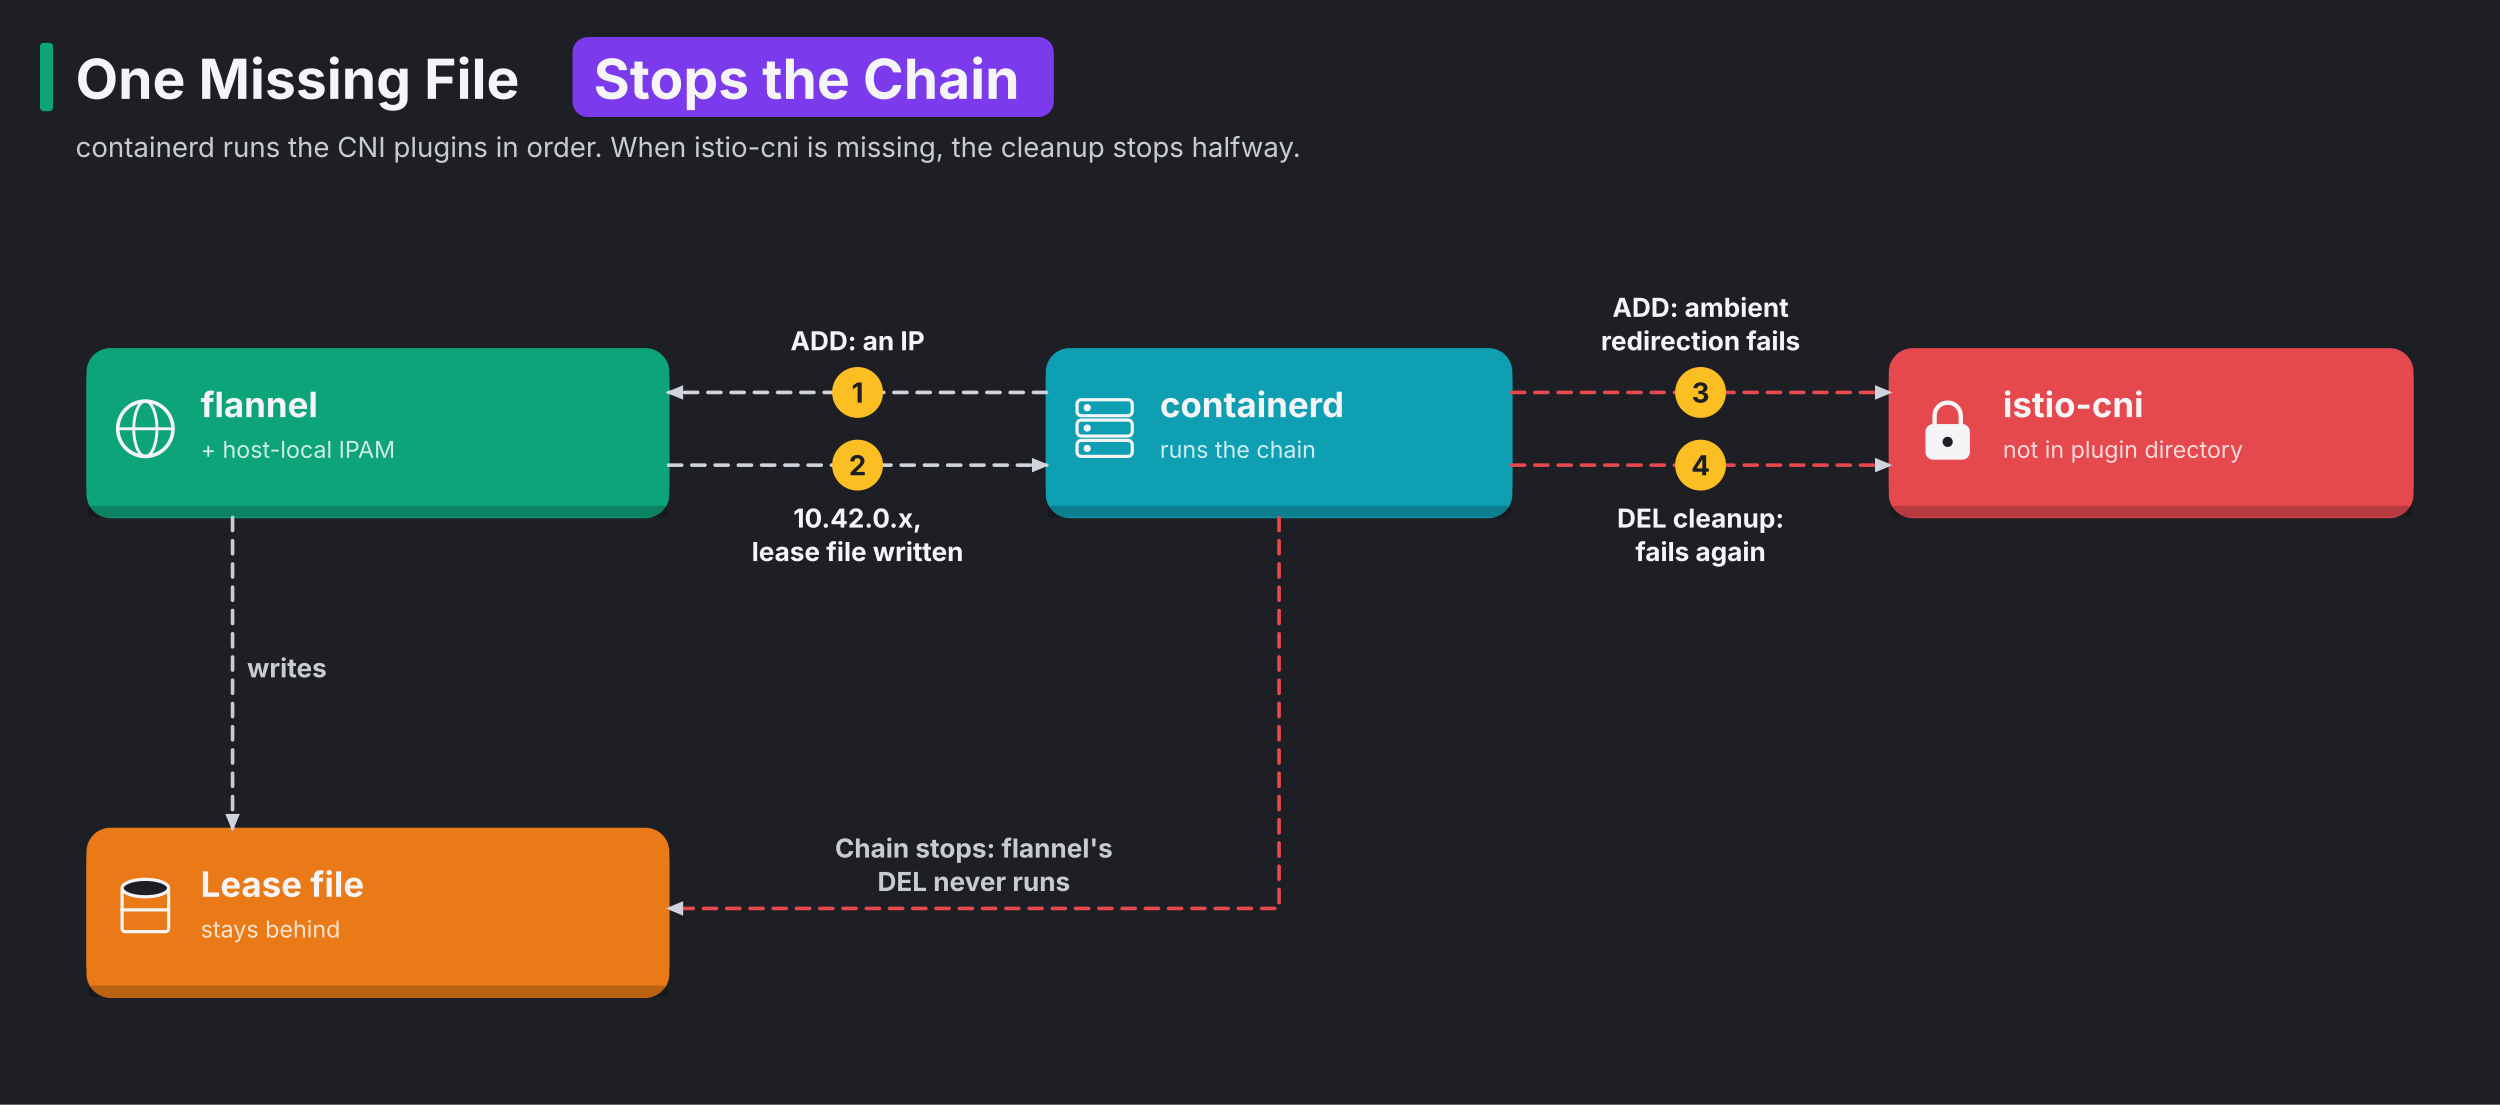
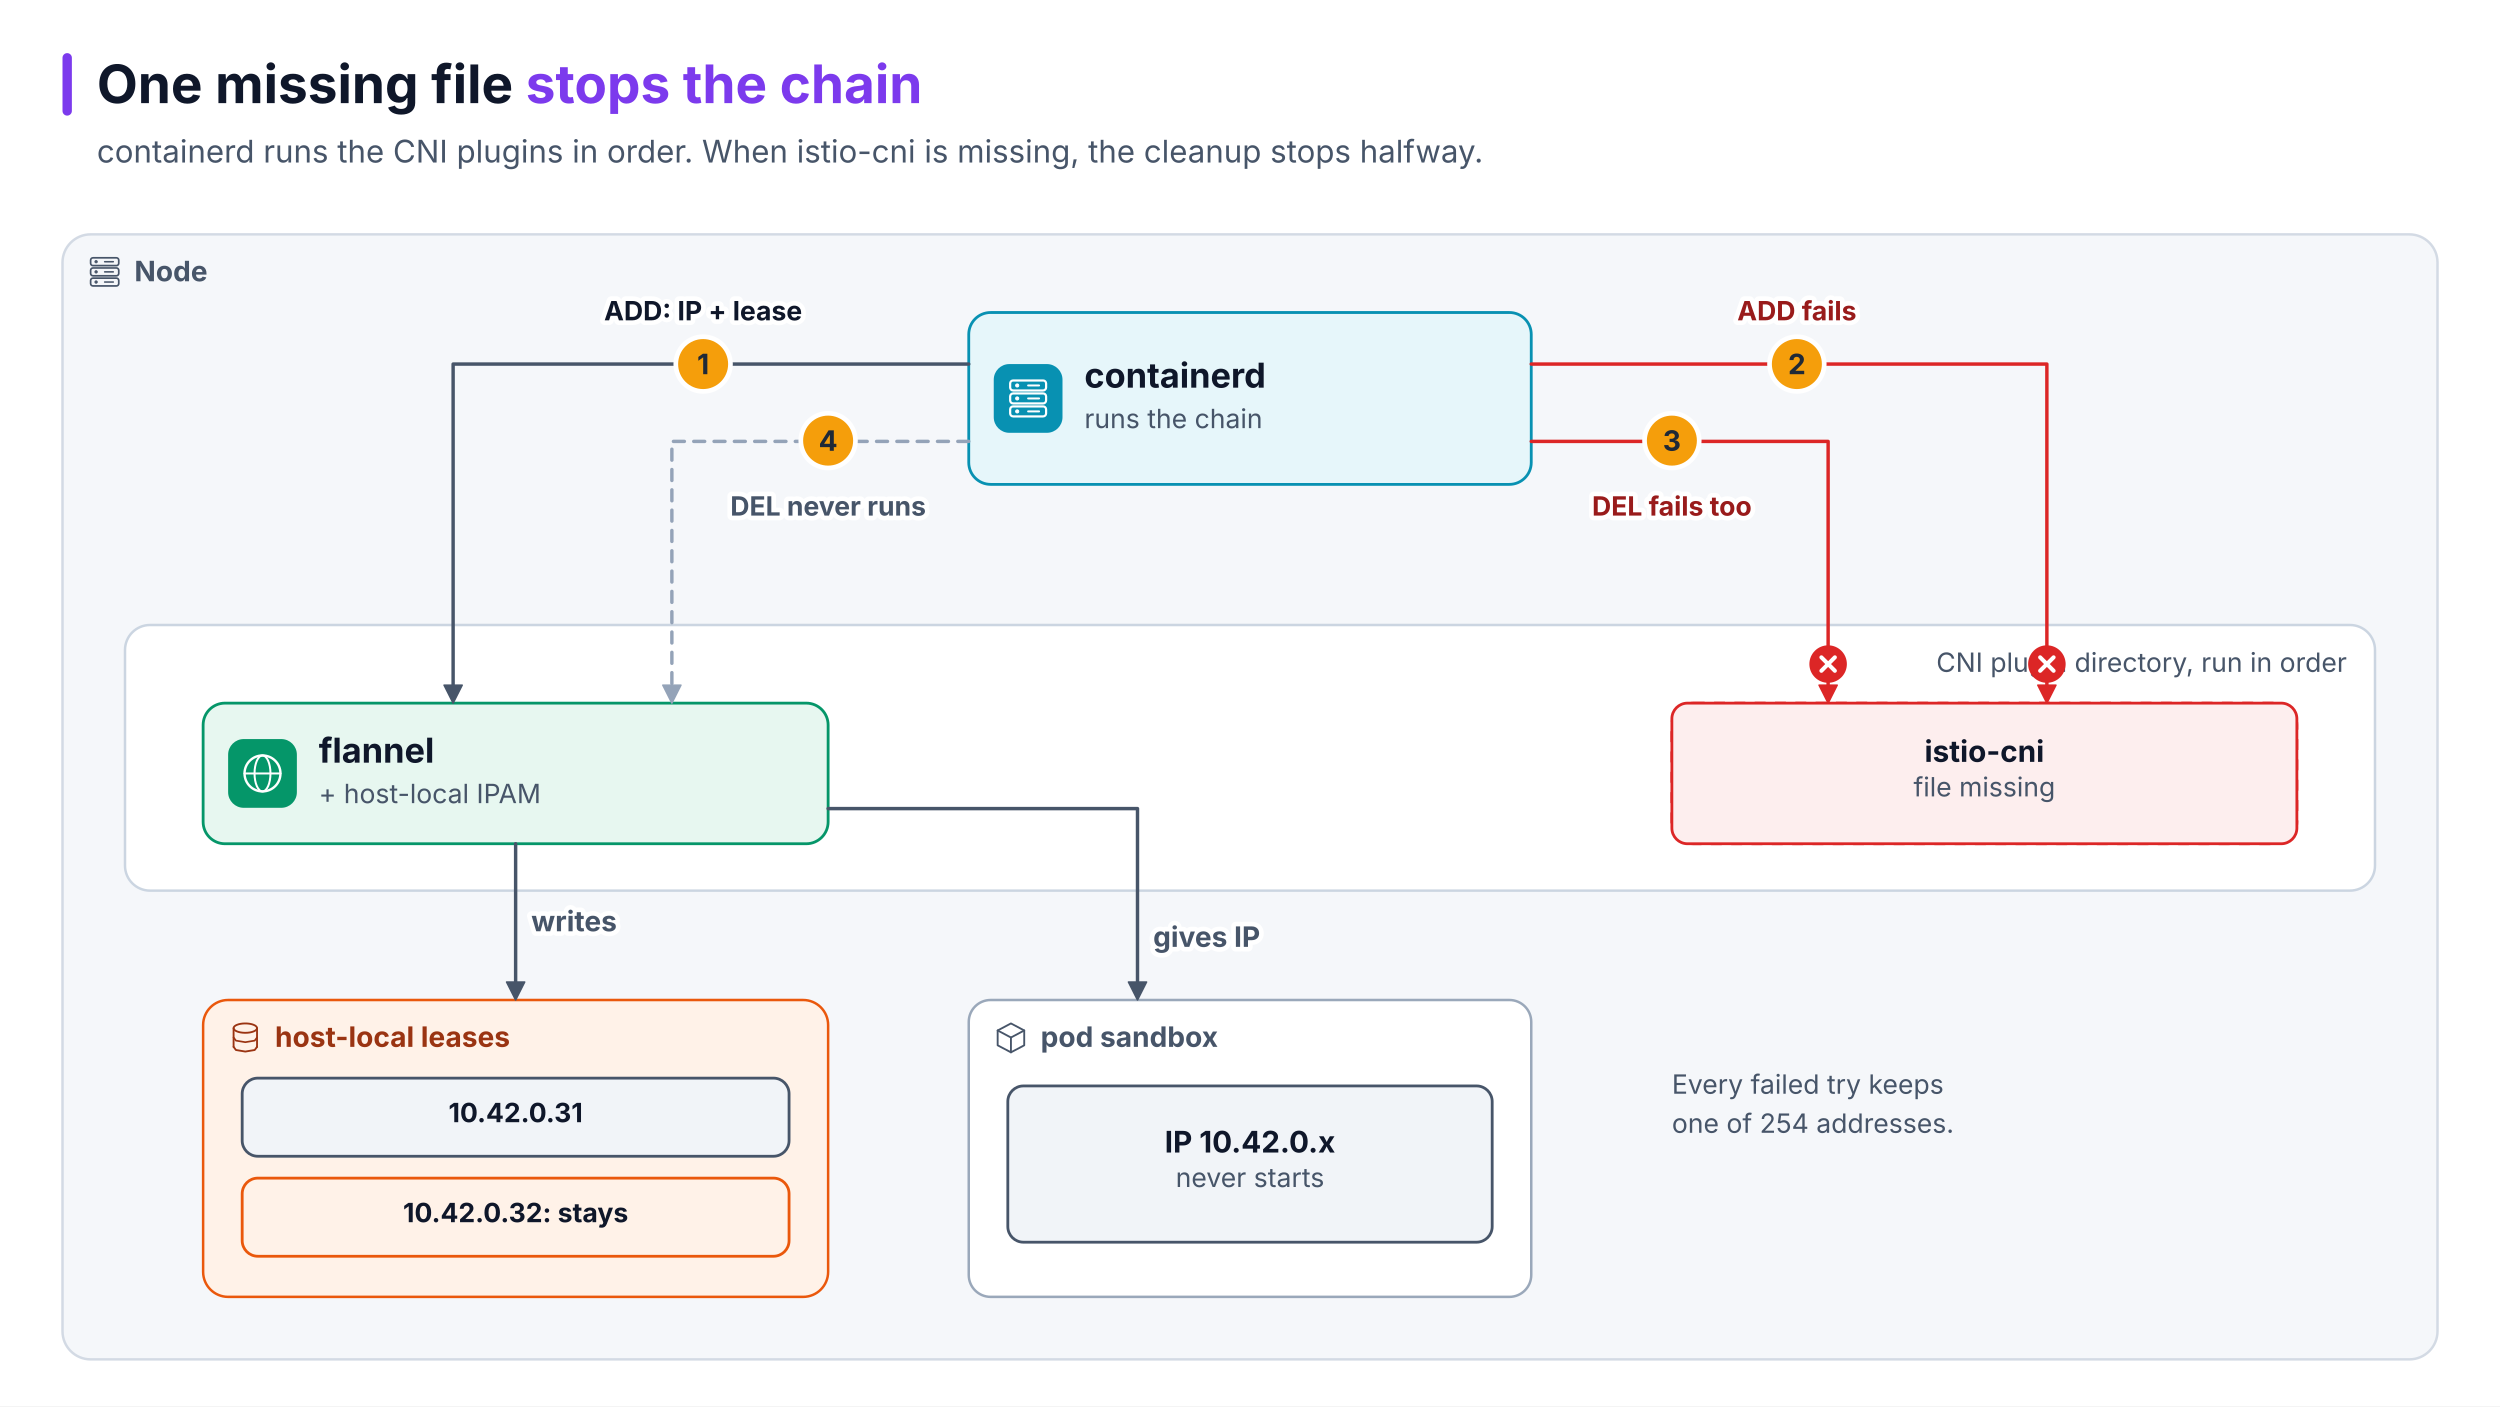
- <svg xmlns="http://www.w3.org/2000/svg" width="1720" height="760" viewBox="0 0 1720 760" font-family="Inter, -apple-system, 'Segoe UI', Helvetica, Arial, sans-serif">
-   <rect width="1720" height="760" fill="#1e1f24" />
-   <defs>
-     <marker id="h" markerWidth="12" markerHeight="10" refX="10" refY="5" orient="auto" markerUnits="userSpaceOnUse">
-       <path d="M0,0 L12,5 L0,10 z" fill="#d0d3dc" />
-     </marker>
-   </defs>
-   <rect x="28.0" y="30.0" width="8.0" height="46.0" rx="2" fill="#0ea47a" stroke="#0ea47a" stroke-width="1" />
-   <text x="52.0" y="68.0" font-size="38" fill="#f5f5f7" font-weight="700" text-anchor="start">One Missing File</text>
-   <rect x="394.4" y="26.0" width="330.1" height="54.0" rx="10" fill="#7c3aed" stroke="#7c3aed" stroke-width="1" />
-   <text x="408.4" y="68.0" font-size="38" fill="#f5f5f7" font-weight="700" text-anchor="start">Stops the Chain</text>
-   <text x="52.0" y="108.0" font-size="19" fill="#c9cbd3" text-anchor="start">containerd runs the CNI plugins in order. When istio-cni is missing, the cleanup stops halfway.</text>
-   <rect x="60.0" y="246.0" width="400.0" height="110.0" rx="16" fill="#0ea47a" stroke="#0ea47a" stroke-width="1" />
-   <rect x="60.0" y="240.0" width="400.0" height="110.0" rx="16" fill="#0ea47a" stroke="#0ea47a" stroke-width="1" />
-   <rect x="60.0" y="348.0" width="400.0" height="8.0" rx="4" fill="#00000033" stroke="#00000033" stroke-width="0" />
-   <ellipse cx="100.0" cy="295.0" rx="19" ry="19" fill="none" stroke="#f5f5f7" stroke-width="2.5" />
-   <ellipse cx="100.0" cy="295.0" rx="8" ry="19" fill="none" stroke="#f5f5f7" stroke-width="2" />
-   <polyline points="81.0,295.0 119.0,295.0" fill="none" stroke="#f5f5f7" stroke-width="2" stroke-linecap="round" stroke-linejoin="round" />
-   <text x="138.0" y="287.0" font-size="24" fill="#f5f5f7" font-weight="700" text-anchor="start">flannel</text>
-   <text x="138.0" y="315.0" font-size="16" fill="#ffffffcc" text-anchor="start">+ host-local IPAM</text>
-   <rect x="720.0" y="246.0" width="320.0" height="110.0" rx="16" fill="#0e9fb3" stroke="#0e9fb3" stroke-width="1" />
-   <rect x="720.0" y="240.0" width="320.0" height="110.0" rx="16" fill="#0e9fb3" stroke="#0e9fb3" stroke-width="1" />
-   <rect x="720.0" y="348.0" width="320.0" height="8.0" rx="4" fill="#00000033" stroke="#00000033" stroke-width="0" />
-   <rect x="741.0" y="275.0" width="38.0" height="11.0" rx="3" fill="none" stroke="#f5f5f7" stroke-width="2.2" />
-   <ellipse cx="748.0" cy="280.5" rx="2" ry="2" fill="#f5f5f7" stroke="#f5f5f7" stroke-width="1" />
-   <rect x="741.0" y="289.0" width="38.0" height="11.0" rx="3" fill="none" stroke="#f5f5f7" stroke-width="2.2" />
-   <ellipse cx="748.0" cy="294.5" rx="2" ry="2" fill="#f5f5f7" stroke="#f5f5f7" stroke-width="1" />
-   <rect x="741.0" y="303.0" width="38.0" height="11.0" rx="3" fill="none" stroke="#f5f5f7" stroke-width="2.2" />
-   <ellipse cx="748.0" cy="308.5" rx="2" ry="2" fill="#f5f5f7" stroke="#f5f5f7" stroke-width="1" />
-   <text x="798.0" y="287.0" font-size="24" fill="#f5f5f7" font-weight="700" text-anchor="start">containerd</text>
-   <text x="798.0" y="315.0" font-size="16" fill="#ffffffcc" text-anchor="start">runs the chain</text>
-   <rect x="1300.0" y="246.0" width="360.0" height="110.0" rx="16" fill="#e5484d" stroke="#e5484d" stroke-width="1" />
-   <rect x="1300.0" y="240.0" width="360.0" height="110.0" rx="16" fill="#e5484d" stroke="#e5484d" stroke-width="1" />
-   <rect x="1300.0" y="348.0" width="360.0" height="8.0" rx="4" fill="#00000033" stroke="#00000033" stroke-width="0" />
-   <rect x="1326.0" y="293.0" width="28.0" height="22.0" rx="4" fill="#f5f5f7" stroke="#f5f5f7" stroke-width="2.5" />
-   <rect x="1331.0" y="277.0" width="18.0" height="24.0" rx="9" fill="none" stroke="#f5f5f7" stroke-width="3" />
-   <ellipse cx="1340.0" cy="304.0" rx="3" ry="3" fill="#1e1f24" stroke="#1e1f24" stroke-width="1" />
-   <text x="1378.0" y="287.0" font-size="24" fill="#f5f5f7" font-weight="700" text-anchor="start">istio-cni</text>
-   <text x="1378.0" y="315.0" font-size="16" fill="#ffffffcc" text-anchor="start">not in plugin directory</text>
-   <polyline points="720.0,270.0 460.0,270.0" fill="none" stroke="#d0d3dc" stroke-width="2.5" stroke-linecap="round" stroke-linejoin="round" stroke-dasharray="9 7" marker-end="url(#h)" />
-   <ellipse cx="590.0" cy="270.0" rx="17" ry="17" fill="#fbbf24" stroke="#fbbf24" stroke-width="1" />
-   <text x="590.0" y="277.0" font-size="19" fill="#1e1f24" font-weight="700" text-anchor="middle">1</text>
-   <text x="590.0" y="241.0" font-size="18" fill="#f5f5f7" font-weight="700" text-anchor="middle">ADD: an IP</text>
-   <polyline points="460.0,320.0 720.0,320.0" fill="none" stroke="#d0d3dc" stroke-width="2.5" stroke-linecap="round" stroke-linejoin="round" stroke-dasharray="9 7" marker-end="url(#h)" />
-   <ellipse cx="590.0" cy="320.0" rx="17" ry="17" fill="#fbbf24" stroke="#fbbf24" stroke-width="1" />
-   <text x="590.0" y="327.0" font-size="19" fill="#1e1f24" font-weight="700" text-anchor="middle">2</text>
-   <text x="590.0" y="363.0" font-size="18" fill="#f5f5f7" font-weight="700" text-anchor="middle">10.42.0.x,</text>
-   <text x="590.0" y="386.0" font-size="18" fill="#f5f5f7" font-weight="700" text-anchor="middle">lease file written</text>
-   <polyline points="1040.0,270.0 1300.0,270.0" fill="none" stroke="#e5484d" stroke-width="2.5" stroke-linecap="round" stroke-linejoin="round" stroke-dasharray="9 7" marker-end="url(#h)" />
-   <ellipse cx="1170.0" cy="270.0" rx="17" ry="17" fill="#fbbf24" stroke="#fbbf24" stroke-width="1" />
-   <text x="1170.0" y="277.0" font-size="19" fill="#1e1f24" font-weight="700" text-anchor="middle">3</text>
-   <text x="1170.0" y="218.0" font-size="18" fill="#f5f5f7" font-weight="700" text-anchor="middle">ADD: ambient</text>
-   <text x="1170.0" y="241.0" font-size="18" fill="#f5f5f7" font-weight="700" text-anchor="middle">redirection fails</text>
-   <polyline points="1040.0,320.0 1300.0,320.0" fill="none" stroke="#e5484d" stroke-width="2.5" stroke-linecap="round" stroke-linejoin="round" stroke-dasharray="9 7" marker-end="url(#h)" />
-   <ellipse cx="1170.0" cy="320.0" rx="17" ry="17" fill="#fbbf24" stroke="#fbbf24" stroke-width="1" />
-   <text x="1170.0" y="327.0" font-size="19" fill="#1e1f24" font-weight="700" text-anchor="middle">4</text>
-   <text x="1170.0" y="363.0" font-size="18" fill="#f5f5f7" font-weight="700" text-anchor="middle">DEL cleanup:</text>
-   <text x="1170.0" y="386.0" font-size="18" fill="#f5f5f7" font-weight="700" text-anchor="middle">fails again</text>
-   <rect x="60.0" y="576.0" width="400.0" height="110.0" rx="16" fill="#ea7a17" stroke="#ea7a17" stroke-width="1" />
-   <rect x="60.0" y="570.0" width="400.0" height="110.0" rx="16" fill="#ea7a17" stroke="#ea7a17" stroke-width="1" />
-   <rect x="60.0" y="678.0" width="400.0" height="8.0" rx="4" fill="#00000033" stroke="#00000033" stroke-width="0" />
-   <rect x="84.0" y="611.0" width="32.0" height="30.0" rx="2" fill="none" stroke="#f5f5f7" stroke-width="2.2" />
-   <ellipse cx="100.0" cy="611.0" rx="16" ry="6" fill="#1e1f24" stroke="#f5f5f7" stroke-width="2.2" />
-   <polyline points="84.0,626.0 116.0,626.0" fill="none" stroke="#f5f5f7" stroke-width="2.2" stroke-linecap="round" stroke-linejoin="round" />
-   <text x="138.0" y="617.0" font-size="24" fill="#f5f5f7" font-weight="700" text-anchor="start">Lease file</text>
-   <text x="138.0" y="645.0" font-size="16" fill="#ffffffcc" text-anchor="start">stays behind</text>
-   <polyline points="160.0,356.0 160.0,570.0" fill="none" stroke="#c9cbd3" stroke-width="2.5" stroke-linecap="round" stroke-linejoin="round" stroke-dasharray="9 7" marker-end="url(#h)" />
-   <text x="170.0" y="466.0" font-size="18" fill="#c9cbd3" font-weight="700" text-anchor="start">writes</text>
-   <polyline points="880.0,356.0 880.0,625.0 460.0,625.0" fill="none" stroke="#e5484d" stroke-width="2.5" stroke-linecap="round" stroke-linejoin="round" stroke-dasharray="9 7" marker-end="url(#h)" />
-   <text x="670.0" y="590.0" font-size="18" fill="#c9cbd3" font-weight="700" text-anchor="middle">Chain stops: flannel's</text>
-   <text x="670.0" y="613.0" font-size="18" fill="#c9cbd3" font-weight="700" text-anchor="middle">DEL never runs</text>
+ <svg xmlns="http://www.w3.org/2000/svg" width="1600" height="900" viewBox="0 0 1600 900" font-family="Inter, -apple-system, 'Segoe UI', Helvetica, Arial, sans-serif">
+   <rect width="1600" height="900" fill="#ffffff" />
+   <rect x="40.0" y="34.0" width="6.0" height="40.0" rx="3.0" fill="#7c3aed" stroke="none" />
+   <text x="62" y="66" font-size="34" font-weight="700" fill="#0f172a">One missing file <tspan fill="#7c3aed">stops the chain</tspan>
+   </text>
+   <text x="62.0" y="104.0" font-size="20.0" fill="#475569" text-anchor="start">containerd runs the CNI plugins in order. When istio-cni is missing, the cleanup stops halfway.</text>
+   <rect x="40.0" y="150.0" width="1520.0" height="720.0" rx="18.0" fill="#f5f7fa" stroke="#d3dae4" stroke-width="1.6" />
+   <rect x="58.0" y="165.0" width="18.0" height="5.0" rx="1.5" fill="none" stroke="#475569" stroke-width="1.1" />
+   <ellipse cx="61.5" cy="167.5" rx="0.8" ry="0.8" fill="#475569" stroke="#475569" stroke-width="0.50" />
+   <polyline points="67.0,167.5 72.5,167.5" fill="none" stroke="#475569" stroke-width="1.00" stroke-linecap="round" stroke-linejoin="round" />
+   <rect x="58.0" y="171.5" width="18.0" height="5.0" rx="1.5" fill="none" stroke="#475569" stroke-width="1.1" />
+   <ellipse cx="61.5" cy="174.0" rx="0.8" ry="0.8" fill="#475569" stroke="#475569" stroke-width="0.50" />
+   <polyline points="67.0,174.0 72.5,174.0" fill="none" stroke="#475569" stroke-width="1.00" stroke-linecap="round" stroke-linejoin="round" />
+   <rect x="58.0" y="178.0" width="18.0" height="5.0" rx="1.5" fill="none" stroke="#475569" stroke-width="1.1" />
+   <ellipse cx="61.5" cy="180.5" rx="0.8" ry="0.8" fill="#475569" stroke="#475569" stroke-width="0.50" />
+   <polyline points="67.0,180.5 72.5,180.5" fill="none" stroke="#475569" stroke-width="1.00" stroke-linecap="round" stroke-linejoin="round" />
+   <text x="86.0" y="180.0" font-size="18.0" fill="#475569" font-weight="700" text-anchor="start">Node</text>
+   <rect x="620.0" y="200.0" width="360.0" height="110.0" rx="14.0" fill="#e6f6fa" stroke="#0891b2" stroke-width="1.8" />
+   <rect x="636.0" y="233.0" width="44.0" height="44.0" rx="10.0" fill="#0891b2" stroke="none" />
+   <rect x="646.5" y="243.5" width="23.0" height="6.4" rx="1.9" fill="none" stroke="#ffffff" stroke-width="1.408" />
+   <ellipse cx="651.0" cy="246.7" rx="1.0" ry="1.0" fill="#ffffff" stroke="#ffffff" stroke-width="0.64" />
+   <polyline points="658.0,246.7 665.0,246.7" fill="none" stroke="#ffffff" stroke-width="1.28" stroke-linecap="round" stroke-linejoin="round" />
+   <rect x="646.5" y="251.8" width="23.0" height="6.4" rx="1.9" fill="none" stroke="#ffffff" stroke-width="1.408" />
+   <ellipse cx="651.0" cy="255.0" rx="1.0" ry="1.0" fill="#ffffff" stroke="#ffffff" stroke-width="0.64" />
+   <polyline points="658.0,255.0 665.0,255.0" fill="none" stroke="#ffffff" stroke-width="1.28" stroke-linecap="round" stroke-linejoin="round" />
+   <rect x="646.5" y="260.1" width="23.0" height="6.4" rx="1.9" fill="none" stroke="#ffffff" stroke-width="1.408" />
+   <ellipse cx="651.0" cy="263.3" rx="1.0" ry="1.0" fill="#ffffff" stroke="#ffffff" stroke-width="0.64" />
+   <polyline points="658.0,263.3 665.0,263.3" fill="none" stroke="#ffffff" stroke-width="1.28" stroke-linecap="round" stroke-linejoin="round" />
+   <text x="694.0" y="248.1" font-size="22.0" fill="#0f172a" font-weight="700" text-anchor="start">containerd</text>
+   <text x="694.0" y="274.0" font-size="17.0" fill="#475569" text-anchor="start">runs the chain</text>
+   <rect x="80.0" y="400.0" width="1440.0" height="170.0" rx="16.0" fill="#ffffff" stroke="#cbd5e1" stroke-width="1.6" />
+   <text x="1502.0" y="430.0" font-size="17.0" fill="#475569" text-anchor="end">CNI plugin directory, run in order</text>
+   <rect x="130.0" y="450.0" width="400.0" height="90.0" rx="14.0" fill="#e7f7f0" stroke="#059669" stroke-width="1.8" />
+   <rect x="146.0" y="473.0" width="44.0" height="44.0" rx="10.0" fill="#059669" stroke="none" />
+   <ellipse cx="168.0" cy="495.0" rx="11.5" ry="11.5" fill="none" stroke="#ffffff" stroke-width="1.54" />
+   <ellipse cx="168.0" cy="495.0" rx="5.1" ry="11.5" fill="none" stroke="#ffffff" stroke-width="1.28" />
+   <polyline points="156.5,495.0 179.5,495.0" fill="none" stroke="#ffffff" stroke-width="1.28" stroke-linecap="round" stroke-linejoin="round" />
+   <text x="204.0" y="488.1" font-size="22.0" fill="#0f172a" font-weight="700" text-anchor="start">flannel</text>
+   <text x="204.0" y="514.0" font-size="17.0" fill="#475569" text-anchor="start">+ host-local IPAM</text>
+   <rect x="1070.0" y="450.0" width="400.0" height="90.0" rx="14.0" fill="#fdeeee" stroke="#dc2626" stroke-width="1.8" stroke-dasharray="7 6" />
+   <rect x="1070.0" y="450.0" width="400.0" height="90.0" rx="10.0" fill="#fdeeee" stroke="#dc2626" stroke-width="1.8" />
+   <text x="1270.0" y="487.6" font-size="19.0" fill="#0f172a" font-weight="700" text-anchor="middle">istio-cni</text>
+   <text x="1270.0" y="509.7" font-size="17.0" fill="#475569" text-anchor="middle">file missing</text>
+   <polyline points="620.0,233.0 290.0,233.0 290.0,440.5" fill="none" stroke="#475569" stroke-width="2.20" stroke-linecap="round" stroke-linejoin="round" />
+   <polygon points="290.0,450.0 284.2,438.5 295.8,438.5" fill="#475569" stroke="#475569" stroke-width="1" stroke-linejoin="round" />
+   <ellipse cx="450.0" cy="233.0" rx="19.0" ry="19.0" fill="#ffffff" stroke="none" />
+   <ellipse cx="450.0" cy="233.0" rx="16.0" ry="16.0" fill="#f59e0b" stroke="none" />
+   <text x="450.0" y="239.5" font-size="18.0" fill="#1f2937" font-weight="700" text-anchor="middle">1</text>
+   <text x="450.0" y="205.0" font-size="17.0" fill="#0f172a" font-weight="700" stroke="#ffffff" stroke-width="6" stroke-linejoin="round" paint-order="stroke" text-anchor="middle">ADD: IP + lease</text>
+   <polyline points="620.0,282.5 430.0,282.5 430.0,440.5" fill="none" stroke="#94a3b8" stroke-width="2.20" stroke-linecap="round" stroke-linejoin="round" stroke-dasharray="7 6" />
+   <polygon points="430.0,450.0 424.2,438.5 435.8,438.5" fill="#94a3b8" stroke="#94a3b8" stroke-width="1" stroke-linejoin="round" />
+   <ellipse cx="530.0" cy="282.0" rx="19.0" ry="19.0" fill="#ffffff" stroke="none" />
+   <ellipse cx="530.0" cy="282.0" rx="16.0" ry="16.0" fill="#f59e0b" stroke="none" />
+   <text x="530.0" y="288.5" font-size="18.0" fill="#1f2937" font-weight="700" text-anchor="middle">4</text>
+   <text x="530.0" y="330.0" font-size="17.0" fill="#475569" font-weight="700" stroke="#ffffff" stroke-width="6" stroke-linejoin="round" paint-order="stroke" text-anchor="middle">DEL never runs</text>
+   <polyline points="980.0,233.0 1310.0,233.0 1310.0,440.5" fill="none" stroke="#dc2626" stroke-width="2.20" stroke-linecap="round" stroke-linejoin="round" />
+   <polygon points="1310.0,450.0 1304.2,438.5 1315.8,438.5" fill="#dc2626" stroke="#dc2626" stroke-width="1" stroke-linejoin="round" />
+   <ellipse cx="1150.0" cy="233.0" rx="19.0" ry="19.0" fill="#ffffff" stroke="none" />
+   <ellipse cx="1150.0" cy="233.0" rx="16.0" ry="16.0" fill="#f59e0b" stroke="none" />
+   <text x="1150.0" y="239.5" font-size="18.0" fill="#1f2937" font-weight="700" text-anchor="middle">2</text>
+   <text x="1150.0" y="205.0" font-size="17.0" fill="#991b1b" font-weight="700" stroke="#ffffff" stroke-width="6" stroke-linejoin="round" paint-order="stroke" text-anchor="middle">ADD fails</text>
+   <polyline points="980.0,282.5 1170.0,282.5 1170.0,440.5" fill="none" stroke="#dc2626" stroke-width="2.20" stroke-linecap="round" stroke-linejoin="round" />
+   <polygon points="1170.0,450.0 1164.2,438.5 1175.8,438.5" fill="#dc2626" stroke="#dc2626" stroke-width="1" stroke-linejoin="round" />
+   <ellipse cx="1070.0" cy="282.0" rx="19.0" ry="19.0" fill="#ffffff" stroke="none" />
+   <ellipse cx="1070.0" cy="282.0" rx="16.0" ry="16.0" fill="#f59e0b" stroke="none" />
+   <text x="1070.0" y="288.5" font-size="18.0" fill="#1f2937" font-weight="700" text-anchor="middle">3</text>
+   <text x="1070.0" y="330.0" font-size="17.0" fill="#991b1b" font-weight="700" stroke="#ffffff" stroke-width="6" stroke-linejoin="round" paint-order="stroke" text-anchor="middle">DEL fails too</text>
+   <ellipse cx="1310.0" cy="425.0" rx="12.0" ry="12.0" fill="#dc2626" stroke="none" />
+   <polyline points="1305.7,420.7 1314.3,429.3" fill="none" stroke="#ffffff" stroke-width="2.60" stroke-linecap="round" stroke-linejoin="round" />
+   <polyline points="1314.3,420.7 1305.7,429.3" fill="none" stroke="#ffffff" stroke-width="2.60" stroke-linecap="round" stroke-linejoin="round" />
+   <ellipse cx="1170.0" cy="425.0" rx="12.0" ry="12.0" fill="#dc2626" stroke="none" />
+   <polyline points="1165.7,420.7 1174.3,429.3" fill="none" stroke="#ffffff" stroke-width="2.60" stroke-linecap="round" stroke-linejoin="round" />
+   <polyline points="1174.3,420.7 1165.7,429.3" fill="none" stroke="#ffffff" stroke-width="2.60" stroke-linecap="round" stroke-linejoin="round" />
+   <rect x="620.0" y="640.0" width="360.0" height="190.0" rx="14.0" fill="#ffffff" stroke="#9aa8ba" stroke-width="1.6" />
+   <polygon points="647.0,655.0 655.5,659.5 655.5,669.0 647.0,673.5 638.5,669.0 638.5,659.5" fill="none" stroke="#475569" stroke-width="1.20" stroke-linejoin="round" />
+   <polyline points="638.5,659.5 647.0,664.0 655.5,659.5" fill="none" stroke="#475569" stroke-width="1.20" stroke-linecap="round" stroke-linejoin="round" />
+   <polyline points="647.0,664.0 647.0,673.5" fill="none" stroke="#475569" stroke-width="1.20" stroke-linecap="round" stroke-linejoin="round" />
+   <text x="666.0" y="670.0" font-size="18.0" fill="#475569" font-weight="700" text-anchor="start">pod sandbox</text>
+   <rect x="645.0" y="695.0" width="310.0" height="100.0" rx="10.0" fill="#f1f4f8" stroke="#475569" stroke-width="1.8" />
+   <text x="800.0" y="737.6" font-size="19.0" fill="#0f172a" font-weight="700" text-anchor="middle">IP 10.42.0.x</text>
+   <text x="800.0" y="759.7" font-size="17.0" fill="#475569" text-anchor="middle">never starts</text>
+   <rect x="130.0" y="640.0" width="400.0" height="190.0" rx="16.0" fill="#fff2e8" stroke="#ea580c" stroke-width="1.6" />
+   <ellipse cx="157.0" cy="658.0" rx="7.5" ry="3.0" fill="none" stroke="#9a3412" stroke-width="1.20" />
+   <polyline points="149.5,658.0 149.5,670.0" fill="none" stroke="#9a3412" stroke-width="1.20" stroke-linecap="round" stroke-linejoin="round" />
+   <polyline points="164.5,658.0 164.5,670.0" fill="none" stroke="#9a3412" stroke-width="1.20" stroke-linecap="round" stroke-linejoin="round" />
+   <polyline points="149.5,670.0 151.0,672.0 157.0,673.0 163.0,672.0 164.5,670.0" fill="none" stroke="#9a3412" stroke-width="1.20" stroke-linecap="round" stroke-linejoin="round" />
+   <polyline points="149.5,664.0 151.0,666.0 157.0,667.0 163.0,666.0 164.5,664.0" fill="none" stroke="#9a3412" stroke-width="1.10" stroke-linecap="round" stroke-linejoin="round" />
+   <text x="176.0" y="670.0" font-size="18.0" fill="#9a3412" font-weight="700" text-anchor="start">host-local leases</text>
+   <rect x="155.0" y="690.0" width="350.0" height="50.0" rx="10.0" fill="#f1f4f8" stroke="#475569" stroke-width="1.8" />
+   <text x="330.0" y="718.2" font-size="17.0" fill="#0f172a" font-weight="700" text-anchor="middle">10.42.0.31</text>
+   <rect x="155.0" y="754.0" width="350.0" height="50.0" rx="10.0" fill="#fff2e8" stroke="#ea580c" stroke-width="1.8" />
+   <text x="330.0" y="782.2" font-size="17.0" fill="#0f172a" font-weight="700" text-anchor="middle">10.42.0.32: stays</text>
+   <polyline points="330.0,540.0 330.0,630.5" fill="none" stroke="#475569" stroke-width="2.20" stroke-linecap="round" stroke-linejoin="round" />
+   <polygon points="330.0,640.0 324.2,628.5 335.8,628.5" fill="#475569" stroke="#475569" stroke-width="1" stroke-linejoin="round" />
+   <text x="340.0" y="596.0" font-size="18.0" fill="#475569" font-weight="700" stroke="#ffffff" stroke-width="6" stroke-linejoin="round" paint-order="stroke" text-anchor="start">writes</text>
+   <polyline points="530.0,517.5 728.0,517.5 728.0,630.5" fill="none" stroke="#475569" stroke-width="2.20" stroke-linecap="round" stroke-linejoin="round" />
+   <polygon points="728.0,640.0 722.2,628.5 733.8,628.5" fill="#475569" stroke="#475569" stroke-width="1" stroke-linejoin="round" />
+   <text x="738.0" y="606.0" font-size="18.0" fill="#475569" font-weight="700" stroke="#ffffff" stroke-width="6" stroke-linejoin="round" paint-order="stroke" text-anchor="start">gives IP</text>
+   <text x="1070.0" y="700.0" font-size="17.0" fill="#475569" text-anchor="start">Every failed try keeps</text>
+   <text x="1070.0" y="725.0" font-size="17.0" fill="#475569" text-anchor="start">one of 254 addresses.</text>
</svg>
